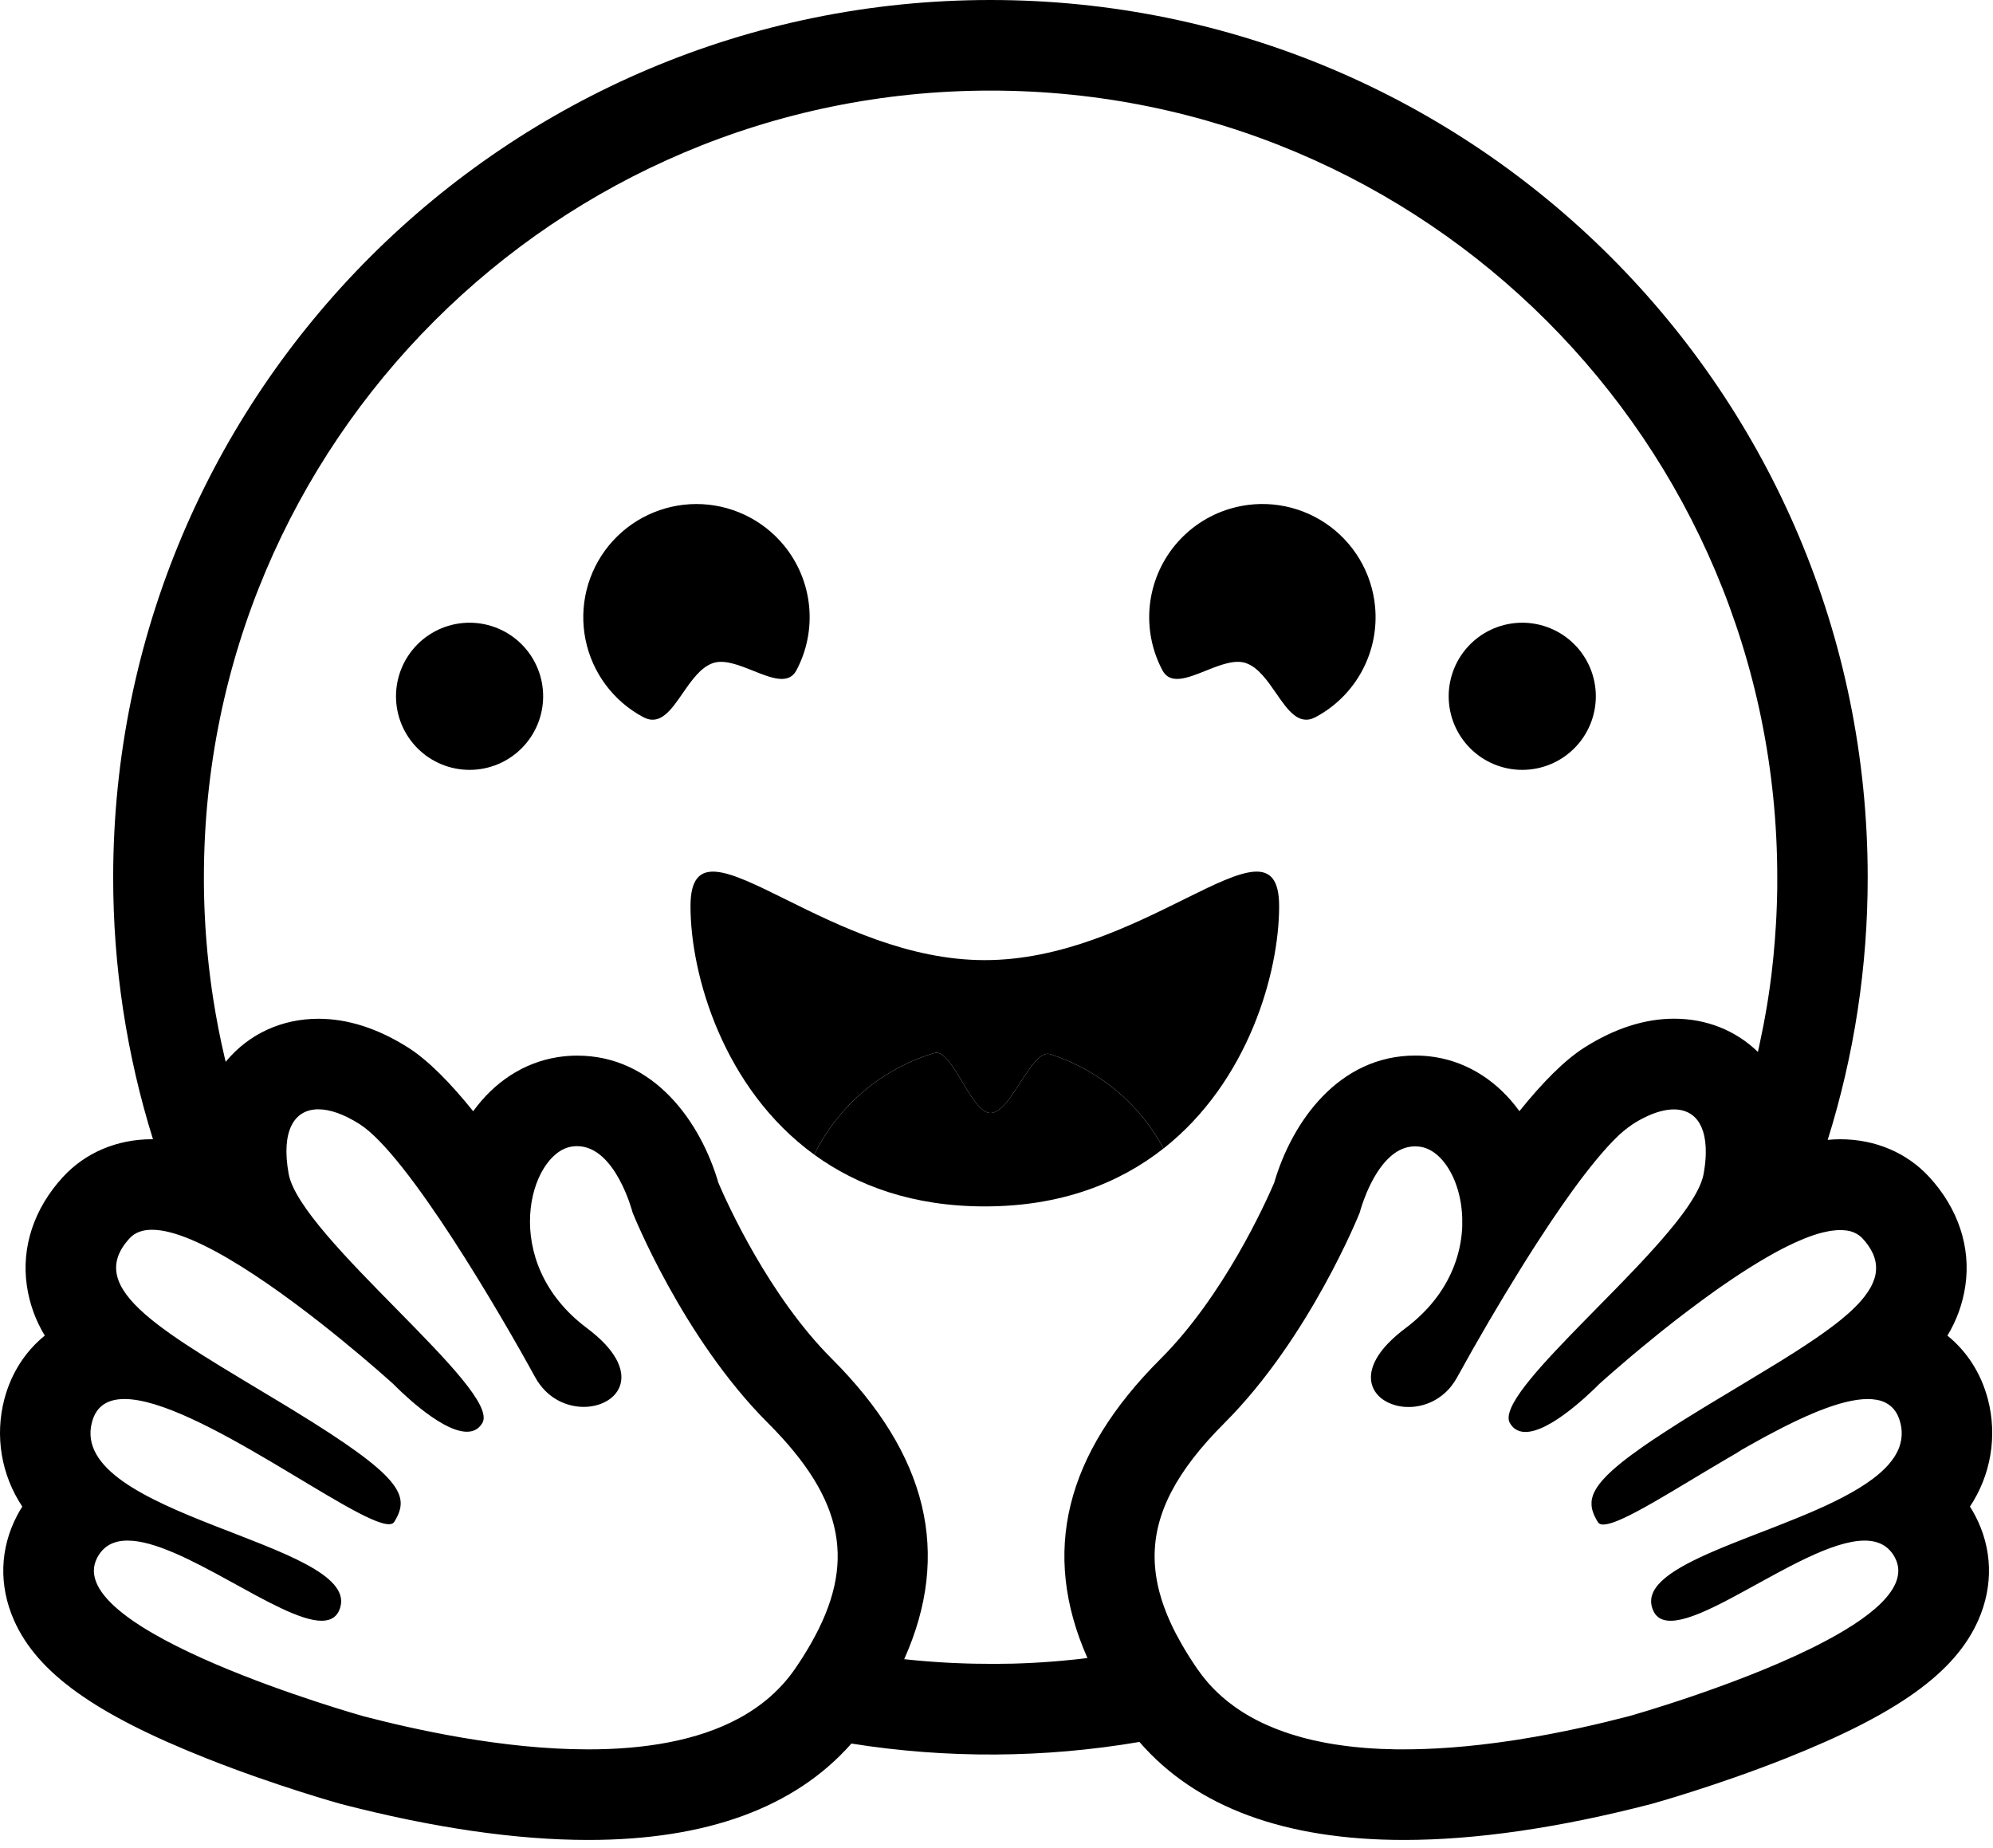
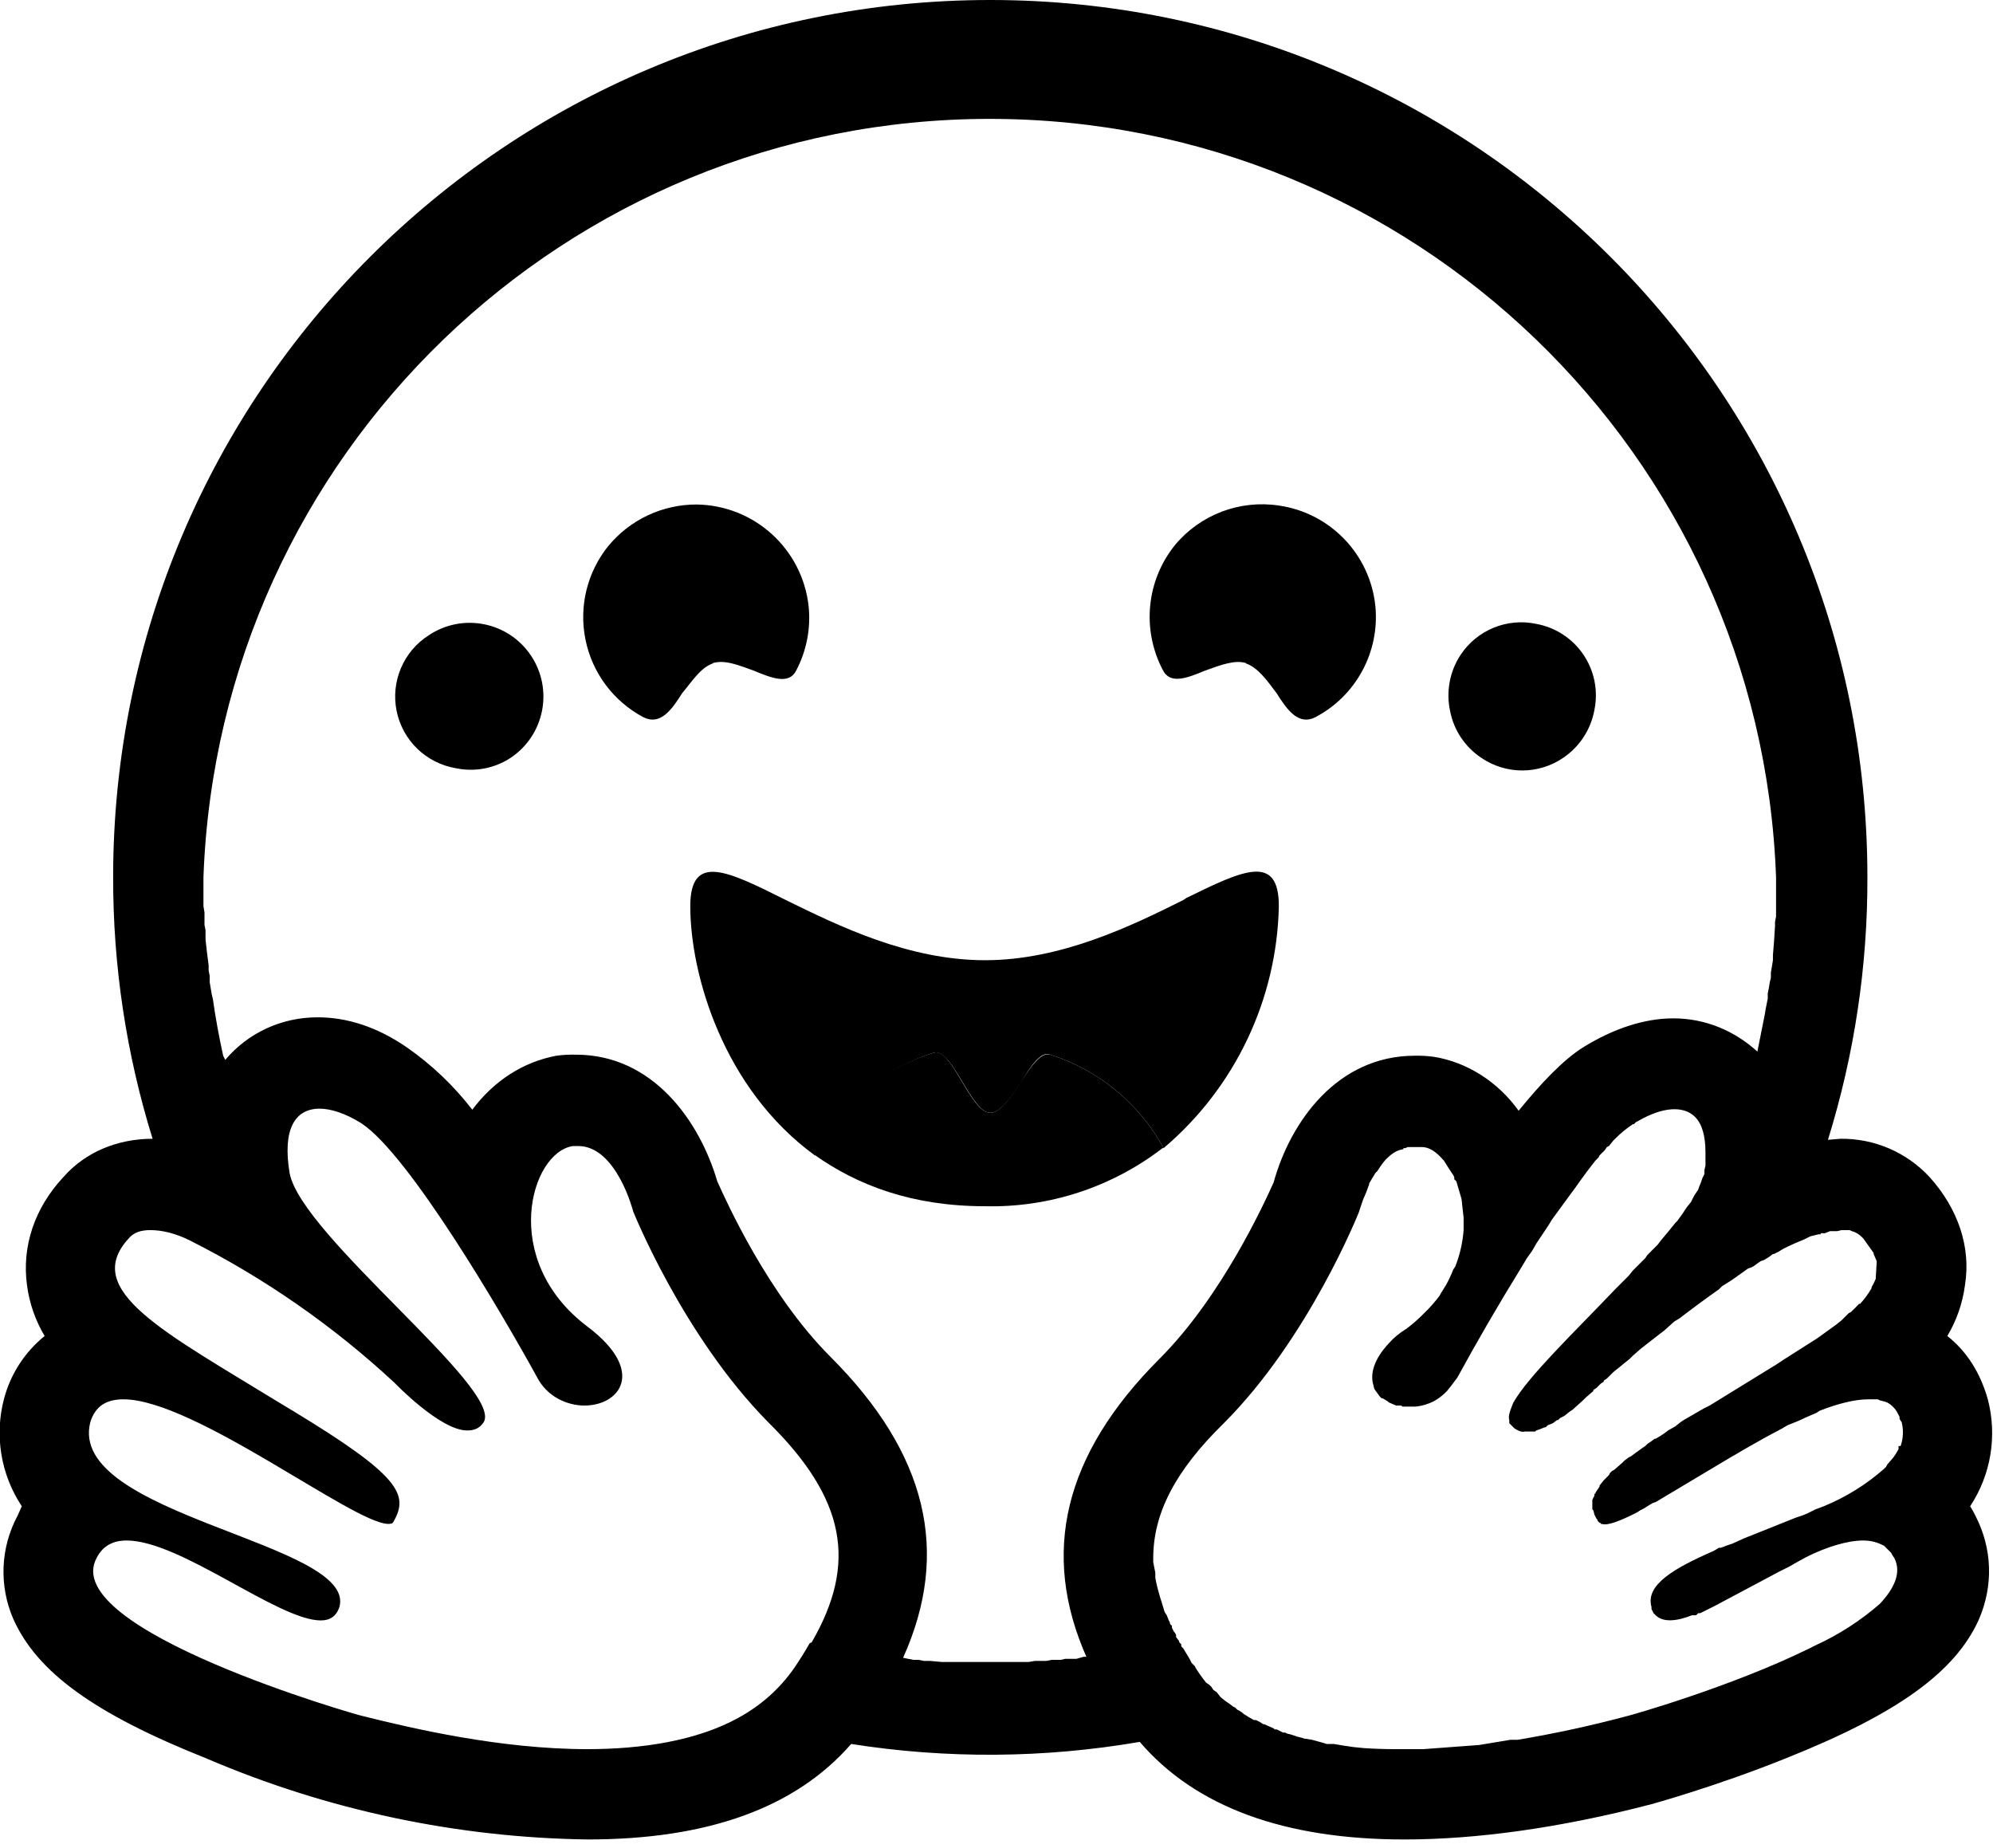
- <svg xmlns="http://www.w3.org/2000/svg" width="192" height="178" viewBox="0 0 192 178" fill="none">
-   <path d="M189.779 145.132C190.78 143.627 191.451 141.928 191.749 140.146C192.047 138.363 191.964 136.538 191.507 134.79C190.843 132.268 189.471 130.17 187.609 128.663C188.505 127.189 189.094 125.549 189.339 123.841C189.875 120.127 188.643 116.418 185.869 113.395C183.71 111.042 180.656 109.747 177.276 109.747C176.883 109.747 176.484 109.767 176.076 109.808C178.637 101.62 179.936 93.089 179.928 84.51C179.928 37.839 142.091 0 95.418 0C48.745 0 10.904 37.835 10.904 84.51C10.896 93.067 12.188 101.576 14.737 109.745H14.647C11.267 109.745 8.214 111.04 6.055 113.393C3.283 116.414 2.049 120.125 2.585 123.839C2.829 125.547 3.418 127.187 4.315 128.661C2.453 130.168 1.081 132.266 0.418 134.789C-0.04 136.537 -0.123 138.363 0.175 140.146C0.474 141.928 1.146 143.628 2.148 145.132C1.969 145.409 1.805 145.697 1.651 145.991C-0.019 149.162 -0.127 152.745 1.348 156.082C3.583 161.139 9.138 165.124 19.925 169.4C26.632 172.061 32.775 173.761 32.829 173.777C41.701 176.078 49.724 177.247 56.67 177.247C68.076 177.247 76.586 174.127 82.021 167.962C91.217 169.421 100.59 169.368 109.769 167.805C115.196 174.073 123.755 177.247 135.257 177.247C142.203 177.247 150.227 176.078 159.099 173.777C159.153 173.761 165.293 172.061 172.003 169.4C182.79 165.124 188.345 161.139 190.58 156.082C192.055 152.745 191.948 149.162 190.277 145.991C190.124 145.694 189.956 145.407 189.779 145.132ZM78.132 158.312C77.664 159.131 77.163 159.93 76.629 160.707C75.224 162.764 73.376 164.335 71.232 165.504C67.131 167.739 61.942 168.521 56.669 168.521C48.341 168.521 39.803 166.572 35.017 165.33C34.782 165.269 5.683 157.05 9.367 150.054C9.987 148.878 11.008 148.408 12.292 148.408C17.479 148.408 26.924 156.132 30.984 156.132C31.89 156.132 32.53 155.745 32.791 154.804C34.521 148.599 6.498 145.991 8.858 137.007C9.275 135.417 10.404 134.772 11.993 134.772C18.85 134.771 34.242 146.831 37.461 146.831C37.708 146.831 37.885 146.759 37.981 146.607L38.023 146.538C39.533 144.043 38.667 142.229 28.315 135.889L27.321 135.284C15.931 128.389 7.935 124.241 12.483 119.291C13.006 118.719 13.747 118.466 14.648 118.466C15.717 118.466 17.01 118.824 18.434 119.423C24.45 121.96 32.788 128.879 36.271 131.897C37.298 132.791 37.903 133.337 37.903 133.337C37.903 133.337 42.313 137.923 44.98 137.923C45.594 137.923 46.114 137.682 46.467 137.083C48.359 133.895 28.904 119.153 27.807 113.071C27.064 108.949 28.329 106.862 30.67 106.862C31.782 106.862 33.14 107.335 34.639 108.286C39.289 111.238 48.267 126.666 51.554 132.667C52.656 134.679 54.537 135.529 56.232 135.529C59.595 135.529 62.224 132.186 56.54 127.938C47.997 121.545 50.995 111.097 55.072 110.454C55.246 110.427 55.422 110.413 55.597 110.412C59.305 110.412 60.941 116.802 60.941 116.802C60.941 116.802 65.734 128.84 73.969 137.068C81.442 144.537 82.485 150.667 78.132 158.312ZM104.761 159.722L104.334 159.773L103.605 159.857C103.222 159.896 102.839 159.934 102.454 159.97L102.078 160.004L101.736 160.033L101.249 160.072C101.07 160.085 100.891 160.099 100.712 160.11L100.176 160.146L99.636 160.178L98.957 160.212L98.376 160.236L97.848 160.254L97.496 160.264H97.318C97.208 160.264 97.099 160.27 96.989 160.271H96.814C96.704 160.271 96.595 160.271 96.485 160.277L96.038 160.282H95.412C94.921 160.282 94.432 160.277 93.943 160.268L93.547 160.259C93.435 160.259 93.322 160.253 93.21 160.25L92.791 160.237L92.269 160.217L91.8 160.197L91.678 160.192L91.231 160.168C91.107 160.161 90.983 160.155 90.86 160.147L90.571 160.13C90.208 160.107 89.845 160.081 89.482 160.053L89.102 160.023L88.622 159.982L88.061 159.93C87.748 159.901 87.435 159.869 87.122 159.834H87.107C91.677 149.639 89.366 140.118 80.131 130.89C74.075 124.842 70.045 115.909 69.21 113.948C67.518 108.143 63.039 101.69 55.602 101.69C54.973 101.691 54.346 101.741 53.725 101.839C50.466 102.351 47.618 104.227 45.586 107.049C43.391 104.318 41.256 102.147 39.326 100.92C36.416 99.076 33.513 98.14 30.683 98.14C27.153 98.14 23.996 99.59 21.796 102.22L21.741 102.287L21.617 101.766L21.612 101.744C21.193 99.954 20.842 98.148 20.558 96.332C20.558 96.319 20.558 96.307 20.552 96.295L20.49 95.884C20.456 95.662 20.424 95.439 20.392 95.217C20.366 95.032 20.34 94.847 20.316 94.663C20.292 94.479 20.266 94.294 20.244 94.109C20.22 93.923 20.198 93.738 20.176 93.553C20.155 93.377 20.134 93.201 20.115 93.025L20.109 92.98C20.019 92.168 19.941 91.355 19.877 90.541L19.842 90.07C19.832 89.941 19.823 89.811 19.815 89.68C19.815 89.65 19.811 89.619 19.809 89.591L19.776 89.069C19.764 88.88 19.755 88.691 19.745 88.502C19.735 88.314 19.725 88.125 19.717 87.935L19.691 87.29L19.676 86.832L19.665 86.444C19.665 86.289 19.658 86.133 19.655 85.978L19.647 85.489C19.645 85.326 19.647 85.164 19.643 85.001C19.638 84.837 19.643 84.674 19.643 84.51C19.643 42.658 53.574 8.727 95.43 8.727C137.286 8.727 171.216 42.656 171.216 84.51V85.489C171.216 85.652 171.212 85.816 171.208 85.978C171.208 86.114 171.203 86.247 171.199 86.383C171.199 86.504 171.194 86.624 171.189 86.741C171.189 86.894 171.18 87.046 171.175 87.199V87.212C171.162 87.544 171.148 87.876 171.134 88.208L171.128 88.318L171.102 88.814L171.078 89.207C171.022 90.138 170.949 91.069 170.86 91.998V92.011C170.844 92.185 170.826 92.36 170.807 92.534C170.763 92.939 170.718 93.344 170.673 93.749L170.622 94.156L170.559 94.634C170.537 94.809 170.513 94.983 170.488 95.157C170.461 95.352 170.432 95.546 170.404 95.74L170.334 96.198L170.252 96.718C170.224 96.891 170.196 97.063 170.163 97.236C170.129 97.408 170.103 97.58 170.073 97.753C170.013 98.097 169.951 98.44 169.884 98.783C169.751 99.466 169.612 100.147 169.465 100.827C169.428 100.996 169.39 101.166 169.351 101.335C167.218 99.262 164.394 98.133 161.278 98.133C158.451 98.133 155.545 99.068 152.636 100.913C150.705 102.139 148.572 104.311 146.375 107.042C144.34 104.219 141.492 102.344 138.237 101.831C137.616 101.734 136.988 101.684 136.359 101.683C128.92 101.683 124.444 108.136 122.751 113.941C121.912 115.902 117.882 124.834 111.819 130.892C102.591 140.09 100.262 149.569 104.761 159.722ZM183.001 139.314L182.971 139.403C182.95 139.46 182.929 139.517 182.906 139.573C182.87 139.658 182.832 139.741 182.792 139.824C182.695 140.022 182.585 140.214 182.464 140.398C182.297 140.647 182.114 140.885 181.915 141.109C181.869 141.161 181.825 141.212 181.773 141.263C181.703 141.34 181.628 141.415 181.554 141.49C180.207 142.825 178.155 143.994 175.835 145.068C175.572 145.187 175.306 145.306 175.036 145.425L174.768 145.544C174.589 145.623 174.411 145.702 174.223 145.779C174.04 145.857 173.856 145.934 173.672 146.01L173.114 146.241C171.809 146.778 170.472 147.289 169.167 147.795L168.61 148.011L168.058 148.227C167.692 148.37 167.33 148.513 166.973 148.656L166.442 148.87L165.921 149.084L165.664 149.191C165.494 149.263 165.326 149.333 165.16 149.405C161.322 151.051 158.562 152.726 159.142 154.805C159.158 154.864 159.176 154.92 159.196 154.974C159.248 155.128 159.319 155.274 159.407 155.41C159.459 155.492 159.519 155.569 159.586 155.639C160.268 156.347 161.509 156.235 163.074 155.673C163.201 155.627 163.331 155.578 163.462 155.526C163.552 155.492 163.641 155.456 163.731 155.42L163.866 155.363C164.224 155.211 164.603 155.042 164.991 154.857C165.088 154.812 165.186 154.768 165.284 154.716C167.197 153.781 169.366 152.52 171.518 151.373C171.848 151.194 172.179 151.023 172.508 150.853C173.046 150.574 173.589 150.305 174.137 150.048C176.175 149.09 178.09 148.41 179.631 148.41C180.353 148.41 180.992 148.558 181.523 148.898L181.612 148.957C181.881 149.147 182.115 149.38 182.306 149.648C182.35 149.711 182.396 149.776 182.435 149.843C182.477 149.912 182.517 149.983 182.555 150.055C183.316 151.499 182.679 152.996 181.189 154.463C179.758 155.871 177.532 157.252 175.001 158.531C174.814 158.626 174.625 158.721 174.435 158.813C166.904 162.511 157.044 165.296 156.906 165.331C154.278 166.012 150.52 166.907 146.287 167.576L145.66 167.673L145.558 167.688C144.598 167.832 143.635 167.959 142.67 168.069L142.581 168.078C140.826 168.278 139.026 168.423 137.223 168.484H137.196C136.548 168.508 135.901 168.519 135.253 168.519H134.507C133.519 168.505 132.532 168.461 131.547 168.385C131.524 168.385 131.5 168.385 131.476 168.38C131.124 168.353 130.771 168.32 130.42 168.281C129.816 168.216 129.213 168.136 128.612 168.042C128.378 168.003 128.128 167.962 127.887 167.92C127.777 167.9 127.668 167.88 127.559 167.858L127.533 167.853C127.186 167.787 126.841 167.714 126.497 167.635C126.298 167.59 126.098 167.545 125.901 167.492L125.783 167.461C125.685 167.437 125.589 167.411 125.493 167.385L125.44 167.371L125.131 167.282C125.019 167.25 124.908 167.217 124.796 167.184L124.756 167.172L124.465 167.083C124.355 167.049 124.246 167.013 124.137 166.978C124.047 166.948 123.958 166.917 123.868 166.888L123.671 166.819C123.481 166.753 123.293 166.683 123.105 166.611L122.927 166.542L122.78 166.483C122.497 166.369 122.215 166.25 121.936 166.125L121.75 166.036L121.719 166.022C121.653 165.991 121.588 165.96 121.522 165.932C121.393 165.87 121.265 165.806 121.138 165.741L121.1 165.722L120.916 165.625C120.589 165.455 120.268 165.273 119.954 165.079L119.782 164.974C119.693 164.92 119.612 164.865 119.527 164.81L119.303 164.661C119.222 164.607 119.141 164.552 119.062 164.495L118.918 164.393C118.766 164.284 118.617 164.173 118.47 164.058C118.392 163.998 118.315 163.936 118.238 163.879C118.067 163.742 117.9 163.601 117.735 163.456L117.728 163.45C117.567 163.311 117.41 163.167 117.257 163.02L117.249 163.01C117.169 162.934 117.091 162.858 117.013 162.779C116.936 162.7 116.858 162.622 116.783 162.543C116.707 162.463 116.631 162.382 116.557 162.299C116.485 162.221 116.415 162.142 116.345 162.062L116.321 162.035C115.96 161.616 115.622 161.177 115.309 160.72L115.185 160.537C115.103 160.416 115.022 160.294 114.942 160.172L114.706 159.809C114.59 159.632 114.477 159.453 114.367 159.273C114.288 159.145 114.21 159.017 114.133 158.888C114.068 158.778 114.003 158.669 113.941 158.561C113.906 158.502 113.873 158.442 113.84 158.382C113.807 158.32 113.768 158.257 113.733 158.194L113.677 158.095C113.658 158.062 113.652 158.052 113.642 158.03C113.574 157.911 113.508 157.79 113.444 157.667C113.415 157.614 113.386 157.56 113.355 157.507L113.265 157.335L113.176 157.164L113.004 156.817C112.976 156.76 112.949 156.703 112.922 156.646C112.863 156.523 112.807 156.402 112.751 156.281C112.729 156.232 112.706 156.183 112.686 156.134C112.609 155.967 112.536 155.798 112.467 155.627C112.42 155.514 112.377 155.402 112.331 155.29C112.202 154.96 112.081 154.627 111.97 154.29C111.937 154.19 111.904 154.091 111.875 153.991C111.803 153.764 111.738 153.535 111.68 153.304C111.609 153.035 111.546 152.763 111.493 152.49C111.459 152.329 111.429 152.167 111.404 152.004C111.377 151.843 111.354 151.682 111.335 151.522C111.294 151.203 111.265 150.883 111.248 150.562C111.248 150.509 111.243 150.455 111.242 150.402C111.237 150.296 111.234 150.19 111.233 150.084C111.177 145.812 113.34 141.703 117.963 137.082C126.197 128.855 130.991 116.816 130.991 116.816C130.991 116.816 131.12 116.311 131.389 115.585C131.479 115.344 131.573 115.104 131.672 114.867C131.785 114.599 131.906 114.334 132.036 114.074L132.074 113.998C132.241 113.666 132.422 113.343 132.619 113.028C132.664 112.955 132.708 112.882 132.76 112.81C132.906 112.592 133.061 112.381 133.224 112.176C133.35 112.019 133.484 111.867 133.625 111.723C134.103 111.231 134.648 110.829 135.265 110.614L135.343 110.589C135.395 110.572 135.446 110.556 135.499 110.541C135.561 110.525 135.623 110.51 135.685 110.497L135.713 110.492C135.844 110.466 135.975 110.448 136.108 110.439H136.12C136.189 110.439 136.258 110.432 136.329 110.432C136.506 110.433 136.682 110.447 136.857 110.474C137.599 110.591 138.306 111.033 138.914 111.715L138.996 111.811C139.194 112.043 139.374 112.291 139.534 112.551C139.654 112.744 139.767 112.947 139.874 113.16C139.917 113.25 139.958 113.332 139.999 113.42C140.019 113.465 140.039 113.509 140.058 113.555C140.098 113.644 140.135 113.734 140.172 113.828C140.381 114.364 140.543 114.917 140.657 115.481C140.778 116.09 140.848 116.708 140.868 117.329C140.875 117.602 140.875 117.878 140.868 118.158C140.863 118.264 140.858 118.371 140.85 118.478C140.768 119.667 140.509 120.837 140.081 121.95C140.038 122.06 139.991 122.172 139.947 122.284C139.732 122.798 139.482 123.296 139.2 123.776C139.039 124.05 138.865 124.322 138.679 124.592L138.565 124.754C138.124 125.37 137.632 125.948 137.094 126.482C136.564 127.013 135.996 127.504 135.395 127.953C134.792 128.398 134.227 128.892 133.705 129.429C132.202 131.007 131.852 132.398 132.19 133.453C132.23 133.572 132.277 133.689 132.331 133.802C132.456 134.047 132.618 134.272 132.812 134.468L132.865 134.521C132.92 134.574 132.978 134.625 133.037 134.674L133.097 134.723C133.243 134.835 133.397 134.935 133.558 135.022C133.604 135.047 133.647 135.072 133.7 135.096C133.921 135.206 134.152 135.294 134.39 135.361L134.456 135.378L134.545 135.402L134.623 135.421L134.706 135.439L134.789 135.456L134.868 135.469C134.927 135.48 134.987 135.489 135.046 135.497L135.104 135.505L135.207 135.516L135.271 135.522L135.377 135.53H135.438L135.548 135.535H135.895L135.994 135.53L136.108 135.523L136.247 135.51L136.377 135.494C136.406 135.494 136.436 135.486 136.466 135.481C136.924 135.414 137.37 135.285 137.792 135.097C137.882 135.059 137.971 135.017 138.053 134.973C138.229 134.885 138.4 134.786 138.564 134.677C138.793 134.527 139.009 134.358 139.212 134.174L139.353 134.04C139.375 134.018 139.398 133.997 139.419 133.974C139.557 133.836 139.687 133.69 139.808 133.537C140.022 133.267 140.212 132.98 140.377 132.678C142.334 129.12 144.385 125.614 146.528 122.165L146.822 121.694L147.119 121.222C147.268 120.984 147.417 120.748 147.566 120.515L148.018 119.811C148.422 119.186 148.827 118.568 149.235 117.956L149.54 117.5C150.152 116.594 150.763 115.712 151.367 114.873L151.669 114.459C152.326 113.551 153.011 112.664 153.722 111.798L154.005 111.46C154.051 111.403 154.094 111.348 154.145 111.293L154.422 110.972C154.468 110.919 154.512 110.867 154.56 110.816L154.828 110.513L154.963 110.367C155.093 110.226 155.225 110.087 155.359 109.949C155.449 109.86 155.532 109.77 155.619 109.687C156.126 109.168 156.685 108.703 157.288 108.3L157.427 108.211L157.568 108.121C157.658 108.065 157.749 108.011 157.842 107.96C160.206 106.619 162.164 106.52 163.29 107.646C163.973 108.329 164.35 109.46 164.33 111.033C164.33 111.103 164.33 111.172 164.324 111.244V111.322C164.324 111.393 164.318 111.466 164.313 111.539C164.313 111.628 164.302 111.718 164.293 111.807C164.284 111.897 164.28 111.965 164.271 112.044C164.271 112.067 164.266 112.09 164.263 112.113C164.256 112.183 164.247 112.254 164.238 112.324C164.238 112.346 164.238 112.367 164.229 112.389C164.219 112.484 164.205 112.579 164.188 112.673C164.177 112.76 164.163 112.847 164.146 112.934C164.139 112.984 164.129 113.033 164.121 113.083C164.095 113.225 164.061 113.366 164.02 113.504C163.943 113.762 163.849 114.015 163.738 114.261C163.69 114.368 163.639 114.475 163.587 114.58C163.479 114.797 163.357 115.019 163.223 115.249C163.156 115.362 163.087 115.479 163.013 115.596L162.901 115.774C162.787 115.953 162.668 116.134 162.544 116.317C162.42 116.5 162.287 116.687 162.144 116.876C161.959 117.128 161.764 117.385 161.558 117.645L161.402 117.842C160.961 118.391 160.509 118.931 160.047 119.462L159.68 119.877L159.493 120.087C159.238 120.372 158.982 120.655 158.724 120.936L158.526 121.15C158.395 121.292 158.258 121.436 158.127 121.579C157.993 121.724 157.857 121.868 157.721 122.012L157.309 122.446L156.892 122.881C156.753 123.026 156.613 123.173 156.472 123.318L155.623 124.193C151.568 128.352 147.295 132.497 145.849 135.081C145.753 135.25 145.666 135.423 145.587 135.6C145.382 136.07 145.296 136.472 145.354 136.797C145.373 136.904 145.411 137.007 145.466 137.1C145.548 137.241 145.647 137.371 145.761 137.487C145.814 137.539 145.869 137.588 145.929 137.632C146.226 137.844 146.586 137.953 146.951 137.942H147.065L147.182 137.934L147.3 137.92L147.397 137.906C147.41 137.905 147.423 137.902 147.436 137.899L147.525 137.882L147.549 137.876L147.647 137.855L147.787 137.819L147.912 137.782C147.994 137.757 148.076 137.729 148.16 137.698C148.341 137.634 148.518 137.56 148.691 137.477C148.735 137.456 148.78 137.436 148.823 137.413L148.956 137.347C149.13 137.259 149.303 137.164 149.477 137.061C149.616 136.979 149.754 136.895 149.892 136.806L150.026 136.717C150.07 136.689 150.115 136.66 150.159 136.627L150.292 136.538L150.362 136.489L150.554 136.355C150.733 136.231 150.9 136.104 151.07 135.975L151.085 135.964L151.353 135.756C151.72 135.466 152.069 135.174 152.384 134.899L152.594 134.714L152.614 134.696L152.723 134.599C152.981 134.368 153.211 134.152 153.403 133.973L153.481 133.897L153.67 133.718L153.783 133.608L153.822 133.568L153.833 133.557C153.929 133.461 153.929 133.461 154.025 133.364L154.033 133.356L154.069 133.324C154.08 133.312 154.095 133.3 154.112 133.285L154.126 133.272L154.164 133.238L154.367 133.059L154.481 132.956C154.537 132.908 154.598 132.853 154.66 132.794L154.797 132.674C154.821 132.654 154.845 132.631 154.87 132.609L155.013 132.484L155.335 132.203C155.77 131.824 156.3 131.367 156.907 130.852L157.156 130.642L157.988 129.945C158.538 129.489 159.13 129.004 159.756 128.5L160.167 128.17C160.517 127.892 160.877 127.607 161.241 127.321C161.387 127.206 161.536 127.091 161.688 126.977C162.061 126.689 162.436 126.402 162.812 126.119C163.67 125.471 164.555 124.822 165.45 124.189L165.835 123.922C166.103 123.736 166.371 123.551 166.64 123.37L166.883 123.205C167.364 122.881 167.849 122.564 168.338 122.254L168.581 122.101L168.822 121.951C169.063 121.802 169.304 121.654 169.542 121.511L169.781 121.369L170.26 121.09C170.417 120.999 170.573 120.91 170.729 120.822L170.823 120.769L171.195 120.566C171.349 120.482 171.504 120.401 171.657 120.322L171.887 120.204L172.109 120.091C172.617 119.836 173.134 119.6 173.66 119.384C173.732 119.354 173.803 119.325 173.874 119.294C174.015 119.235 174.155 119.181 174.294 119.133C174.433 119.086 174.57 119.037 174.705 118.989C174.828 118.948 174.947 118.91 175.063 118.874L175.102 118.862C175.164 118.843 175.226 118.825 175.288 118.809L175.306 118.804C175.432 118.768 175.558 118.735 175.685 118.705H175.695C175.882 118.66 176.064 118.622 176.242 118.592C176.303 118.582 176.363 118.572 176.421 118.564C176.594 118.538 176.768 118.52 176.942 118.508C177.052 118.5 177.163 118.497 177.273 118.497H177.357C177.469 118.497 177.577 118.504 177.684 118.515C177.733 118.515 177.782 118.524 177.83 118.531H177.85C177.898 118.536 177.947 118.544 177.994 118.554C178.041 118.564 178.089 118.571 178.135 118.582H178.151C178.197 118.592 178.24 118.605 178.288 118.618C178.67 118.721 179.021 118.915 179.312 119.183L179.338 119.209L179.389 119.259L179.439 119.312C179.84 119.734 180.172 120.217 180.422 120.743L180.461 120.832C180.546 121.032 180.613 121.239 180.66 121.451C180.79 122.042 180.755 122.658 180.558 123.23C180.473 123.479 180.369 123.721 180.246 123.953L180.164 124.101C179.852 124.624 179.484 125.111 179.065 125.553L178.975 125.648C178.778 125.857 178.573 126.06 178.362 126.255C178.295 126.318 178.226 126.381 178.156 126.444L178.05 126.54C177.83 126.735 177.605 126.925 177.377 127.111C177.337 127.143 177.296 127.175 177.257 127.209C177.098 127.337 176.934 127.467 176.764 127.597C176.178 128.045 175.581 128.477 174.973 128.894C174.615 129.139 174.245 129.386 173.863 129.637C173.151 130.104 172.434 130.561 171.71 131.009C171.501 131.138 171.291 131.269 171.077 131.399C169.11 132.609 166.929 133.903 164.603 135.31L164.001 135.676C163.342 136.078 162.72 136.462 162.135 136.827L161.84 137.013L161.282 137.371C161.061 137.511 160.846 137.649 160.637 137.785C160.479 137.886 160.325 137.986 160.174 138.085L159.876 138.281C159.731 138.376 159.587 138.471 159.443 138.568L159.303 138.657C159.155 138.756 159.011 138.853 158.871 138.949L158.642 139.105L158.373 139.292L158.125 139.465C157.733 139.74 157.346 140.021 156.962 140.307L156.828 140.409C156.677 140.523 156.531 140.637 156.39 140.748L156.206 140.895C155.896 141.144 155.615 141.383 155.361 141.611L155.237 141.725C155.166 141.79 155.096 141.855 155.03 141.919C154.983 141.963 154.94 142.008 154.893 142.052L154.828 142.116C154.685 142.259 154.546 142.406 154.411 142.557L154.345 142.633C154.198 142.803 154.07 142.966 153.957 143.125L153.907 143.197C153.777 143.387 153.662 143.588 153.564 143.797L153.53 143.87L153.509 143.921L153.492 143.965L153.469 144.026C153.462 144.047 153.448 144.084 153.44 144.116C153.399 144.235 153.369 144.358 153.349 144.483L153.339 144.55L153.331 144.611L153.326 144.67V144.984C153.326 145.01 153.326 145.037 153.332 145.064C153.333 145.08 153.335 145.096 153.337 145.112C153.337 145.138 153.344 145.164 153.347 145.191L153.366 145.301V145.306C153.373 145.341 153.38 145.376 153.389 145.411C153.398 145.446 153.407 145.485 153.418 145.522C153.45 145.635 153.489 145.747 153.534 145.856C153.534 145.864 153.541 145.873 153.544 145.881C153.556 145.908 153.567 145.936 153.58 145.963C153.629 146.077 153.684 146.188 153.744 146.297L153.807 146.41L153.873 146.524L153.942 146.638C153.954 146.657 153.967 146.674 153.982 146.691L154.005 146.715L154.029 146.737L154.056 146.758C154.074 146.771 154.093 146.782 154.113 146.793C154.133 146.802 154.155 146.812 154.177 146.82C154.201 146.828 154.225 146.835 154.249 146.841C154.826 146.971 156.012 146.493 157.587 145.661L157.87 145.511L158.349 145.25L158.584 145.12C158.75 145.03 158.921 144.93 159.094 144.831L159.411 144.652C161.494 143.453 163.983 141.912 166.555 140.408C166.795 140.267 167.037 140.127 167.279 139.987L167.765 139.677C168.008 139.537 168.25 139.399 168.493 139.263C169.527 138.675 170.575 138.11 171.634 137.569L172.109 137.328C172.425 137.172 172.738 137.02 173.047 136.872C173.646 136.588 174.251 136.319 174.862 136.064L175.197 135.928L175.238 135.912C177.012 135.209 178.621 134.774 179.923 134.774C180.205 134.772 180.486 134.795 180.764 134.843H180.772C180.862 134.859 180.943 134.877 181.025 134.898H181.04C181.16 134.927 181.278 134.964 181.392 135.01C181.483 135.043 181.571 135.082 181.656 135.128C182.029 135.317 182.348 135.596 182.586 135.94C182.606 135.969 182.625 135.999 182.643 136.03C182.731 136.164 182.807 136.305 182.869 136.453C182.906 136.538 182.94 136.626 182.972 136.721C183.004 136.817 183.032 136.909 183.061 137.008C183.273 137.766 183.252 138.568 183.001 139.314Z" fill="black" />
-   <path fill-rule="evenodd" clip-rule="evenodd" d="M120.042 63.882C121.223 64.3 122.102 65.573 122.938 66.783C124.068 68.42 125.12 69.942 126.734 69.084C128.639 68.072 130.2 66.518 131.221 64.618C132.242 62.718 132.676 60.559 132.469 58.412C132.315 56.807 131.807 55.256 130.981 53.871C130.155 52.486 129.032 51.301 127.694 50.402C126.355 49.503 124.833 48.913 123.239 48.673C121.644 48.433 120.016 48.55 118.472 49.015C116.407 49.637 114.573 50.857 113.201 52.521C111.83 54.184 110.982 56.218 110.765 58.363C110.549 60.509 110.974 62.671 111.986 64.575C112.734 65.982 114.394 65.319 116.146 64.618C117.52 64.069 118.95 63.497 120.042 63.882ZM68.666 63.883C67.485 64.301 66.605 65.574 65.769 66.784C64.639 68.42 63.587 69.943 61.973 69.085C60.55 68.328 59.313 67.264 58.35 65.971C57.387 64.678 56.723 63.188 56.405 61.607C56.087 60.027 56.123 58.395 56.511 56.831C56.9 55.266 57.63 53.807 58.649 52.558C59.67 51.31 60.954 50.303 62.41 49.611C63.866 48.919 65.458 48.558 67.07 48.554C68.682 48.551 70.275 48.905 71.734 49.591C73.193 50.277 74.482 51.277 75.508 52.521C76.88 54.185 77.728 56.218 77.945 58.364C78.161 60.51 77.736 62.672 76.723 64.576C75.973 65.983 74.313 65.319 72.561 64.618C71.188 64.069 69.758 63.497 68.666 63.883ZM112.094 110.634C120.237 104.218 123.228 93.745 123.228 87.293C123.228 82.193 119.796 83.798 114.303 86.517L113.994 86.671C108.951 89.168 102.239 92.492 94.871 92.492C87.502 92.492 80.79 89.167 75.749 86.67C70.078 83.861 66.521 82.099 66.521 87.294C66.521 93.949 69.703 104.878 78.438 111.228C79.59 108.888 81.212 106.811 83.204 105.127C85.195 103.443 87.513 102.189 90.012 101.442C90.884 101.182 91.782 102.683 92.702 104.219C93.589 105.702 94.495 107.218 95.418 107.218C96.4 107.218 97.366 105.724 98.309 104.265C99.294 102.741 100.254 101.255 101.183 101.552C105.859 103.053 109.77 106.308 112.094 110.634Z" fill="black" />
-   <path d="M112.091 110.633C107.85 113.975 102.213 116.216 94.873 116.216C87.976 116.216 82.581 114.239 78.438 111.228C79.591 108.889 81.214 106.811 83.205 105.128C85.196 103.444 87.514 102.19 90.012 101.442C91.725 100.931 93.539 107.217 95.417 107.217C97.428 107.217 99.365 100.971 101.183 101.552C105.857 103.054 109.767 106.308 112.091 110.633Z" fill="black" />
-   <path fill-rule="evenodd" clip-rule="evenodd" d="M49.195 72.956C48.421 73.477 47.552 73.84 46.638 74.024C45.723 74.208 44.782 74.21 43.867 74.03C42.951 73.849 42.081 73.49 41.305 72.973C40.529 72.455 39.863 71.79 39.344 71.014C38.826 70.239 38.466 69.368 38.285 68.454C38.103 67.539 38.104 66.597 38.288 65.682C38.471 64.768 38.833 63.899 39.353 63.124C39.873 62.35 40.541 61.686 41.318 61.17C42.881 60.133 44.791 59.757 46.631 60.126C48.47 60.495 50.088 61.577 51.131 63.137C52.173 64.697 52.555 66.606 52.192 68.446C51.829 70.287 50.751 71.909 49.195 72.956ZM150.607 72.956C149.833 73.477 148.964 73.84 148.05 74.024C147.136 74.208 146.194 74.21 145.279 74.03C144.364 73.849 143.493 73.49 142.717 72.973C141.941 72.455 141.275 71.79 140.757 71.014C140.238 70.239 139.878 69.368 139.697 68.454C139.516 67.539 139.517 66.597 139.7 65.682C139.883 64.768 140.245 63.899 140.765 63.124C141.285 62.35 141.953 61.686 142.73 61.17C144.293 60.133 146.204 59.757 148.043 60.126C149.882 60.495 151.5 61.577 152.543 63.137C153.585 64.697 153.967 66.606 153.604 68.446C153.241 70.287 152.163 71.909 150.607 72.956Z" fill="black" />
+ <svg xmlns="http://www.w3.org/2000/svg" width="192" height="178" fill="none" viewBox="0 0 192 178">
+   <path fill="#000" d="M189.8 145.1a12.8 12.8 0 0 0 1.7-10.3c-.7-2.5-2-4.6-3.9-6.1a12.8 12.8 0 0 0 1.7-4.9c.6-3.7-.7-7.4-3.4-10.4a11.5 11.5 0 0 0-8.6-3.7l-1.2.1a84.5 84.5 0 0 0 3.8-25.3 84.5 84.5 0 0 0-169 0 84.5 84.5 0 0 0 3.8 25.2c-3.4 0-6.5 1.3-8.6 3.7-2.8 3-4 6.7-3.5 10.4a12.8 12.8 0 0 0 1.7 4.9 11.6 11.6 0 0 0-3.9 6 12.8 12.8 0 0 0 1.7 10.4l-.4.9a11.4 11.4 0 0 0-.4 10c2.3 5.1 7.8 9.1 18.6 13.4a96.7 96.7 0 0 0 36.7 7.8c11.5 0 20-3 25.4-9.2a85.5 85.5 0 0 0 27.8-.2c5.4 6.3 14 9.4 25.5 9.4 6.9 0 15-1.1 23.8-3.4 0 0 6.2-1.7 12.9-4.4 10.8-4.3 16.3-8.3 18.6-13.3 1.5-3.4 1.3-7-.3-10.1a10 10 0 0 0-.5-.9M78 158.3a34 34 0 0 1-1.5 2.4c-1.4 2-3.2 3.6-5.4 4.8-4 2.2-9.3 3-14.5 3-8.4 0-16.9-2-21.7-3.2-.2 0-29.3-8.3-25.6-15.2.6-1.2 1.6-1.7 2.9-1.7 5.2 0 14.6 7.7 18.7 7.7.9 0 1.5-.4 1.8-1.3 1.7-6.2-26.3-8.8-24-17.8.5-1.6 1.6-2.2 3.2-2.2 6.8 0 22.2 12 25.5 12 .2 0 .4 0 .5-.2 1.5-2.6.7-4.4-9.7-10.7l-1-.6c-11.4-7-19.4-11-14.8-16 .5-.6 1.2-.8 2.1-.8 1.1 0 2.4.3 3.8 1A85.6 85.6 0 0 1 38 133.2s4.4 4.6 7 4.6c.7 0 1.2-.2 1.6-.8 1.9-3.2-17.6-18-18.7-24-.7-4.2.5-6.2 2.9-6.2 1 0 2.4.4 4 1.4 4.6 3 13.6 18.4 16.9 24.4 1 2 3 2.8 4.6 2.8 3.4 0 6-3.3.3-7.6-8.5-6.4-5.5-16.8-1.4-17.4h.5c3.7 0 5.3 6.3 5.3 6.3s4.8 12 13 20.3c7.5 7.4 8.6 13.6 4.2 21.2m26.7 1.4h-.5l-.7.2h-1.1l-.4.1h-.9l-.5.1h-1.1l-.6.1h-8.4a80 80 0 0 1-1.1-.1H89l-.5-.1h-.5a50 50 0 0 1-1-.2c4.6-10.2 2.3-19.7-7-29-6-6-10-14.9-10.9-16.9-1.7-5.8-6.2-12.2-13.6-12.2a12 12 0 0 0-1.9.1c-3.2.6-6 2.4-8.1 5.2a28.6 28.6 0 0 0-6.3-6c-2.9-2-5.8-2.9-8.6-2.9-3.5 0-6.7 1.5-8.9 4.1l-.2-.4a74 74 0 0 1-1-5.5l-.1-.4a90 90 0 0 1-.2-1.2V94l-.1-.5V93a78 78 0 0 1-.3-2.5v-.9l-.1-.5v-1.2l-.1-.6v-2.8a75.8 75.8 0 0 1 151.5 0v3.8l-.1.5v.4a79 79 0 0 1-.2 2.8v.5l-.2 1.2v.5l-.1.4-.1.6-.1.5v.5l-.1.5-.1.5-.1.6-.2 1a101 101 0 0 1-.4 2l-.1.5c-2.2-2-5-3.2-8.1-3.2-2.8 0-5.8 1-8.7 2.8-1.9 1.2-4 3.4-6.2 6.1-2-2.8-5-4.7-8.2-5.2a12 12 0 0 0-1.8-.1c-7.5 0-12 6.4-13.6 12.2-.9 2-5 11-11 17-9.2 9.2-11.5 18.7-7 28.8m78.2-20.4V139.6a5.3 5.3 0 0 1-.5.8l-.6.7-.1.2-.2.2a20.6 20.6 0 0 1-5.8 3.6l-.8.3-.2.1-.6.3-.5.2-.6.2-4 1.6-.5.2-.5.2-1.1.5-.6.2-.5.2h-.2l-.5.3c-3.9 1.7-6.6 3.3-6 5.4v.2l.2.4.2.2c.7.7 2 .6 3.5 0h.4l.2-.2h.2l1-.5.4-.2 6.2-3.3 1-.5a46 46 0 0 1 1.6-.9c2-1 4-1.6 5.5-1.6.8 0 1.4.2 2 .5l.7.7.1.2.2.3c.7 1.4 0 2.9-1.4 4.4a25.6 25.6 0 0 1-6.2 4l-.6.3c-7.5 3.7-17.4 6.5-17.5 6.5a113 113 0 0 1-10.6 2.3h-.7l-3 .5-5.4.4h-2.7a47 47 0 0 1-3-.1l-1-.1a38 38 0 0 1-1.9-.3h-.7l-.3-.1a28 28 0 0 1-1.1-.3l-.6-.1h-.1l-.3-.1-.4-.1-.3-.1-.3-.1-.4-.1-.2-.1h-.2l-.6-.3h-.2l-.1-.1a24 24 0 0 1-.9-.4h-.1l-.3-.2a17 17 0 0 1-.4-.2h-.2a15 15 0 0 1-1-.6l-.1-.1-.3-.2-.2-.1a8 8 0 0 1-.2-.2l-.2-.1-.4-.3-.3-.2a14 14 0 0 1-.5-.4 12 12 0 0 1-.4-.5l-.3-.2-.2-.3-.2-.2a12 12 0 0 1-.3-.2 15 15 0 0 1-1-1.4l-.1-.2-.3-.3-.2-.4a30 30 0 0 1-.6-1l-.2-.2v-.2l-.2-.2v-.1l-.3-.4v-.2l-.1-.2-.1-.1-.2-.4v-.2q-.2-.1-.2-.3l-.1-.2-.2-.5-.2-.3-.3-1-.1-.3a12 12 0 0 1-.2-.7 13 13 0 0 1-.2-.8 9 9 0 0 1-.1-.5v-.5l-.2-1v-.1a8 8 0 0 1 0-.3c0-4.3 2.1-8.4 6.8-13 8.2-8.2 13-20.3 13-20.3l.4-1.2.3-.7.3-.8v-.1l.6-1 .2-.2a10 10 0 0 1 .4-.6 6 6 0 0 1 .4-.5c.5-.5 1-.9 1.7-1v-.1h.2l.2-.1H137c.7 0 1.4.5 2 1.2l.1.1.5.8.4.6.1.2v.2l.2.2.5 1.7.2 1.8v1.2a12 12 0 0 1-.8 3.5l-.2.3a12 12 0 0 1-.7 1.5l-.5.8-.1.2a13.5 13.5 0 0 1-1.5 1.7 15.5 15.5 0 0 1-1.7 1.5q-1 .6-1.7 1.4c-1.5 1.6-1.8 3-1.5 4l.1.4.5.7.2.2h.1l.5.3.1.1.7.3h.5l.1.1H136.4a5 5 0 0 0 1.7-.5 5.3 5.3 0 0 0 1.1-.8l.2-.2.4-.5.6-.8a229 229 0 0 1 6.1-10.5l.3-.5.3-.5.5-.7.4-.7 1.2-1.8.3-.5 1.9-2.6.3-.4a55 55 0 0 1 2-2.7l.3-.3.1-.2.3-.3.2-.2.2-.3.2-.1.4-.5.2-.2a10.5 10.5 0 0 1 1.7-1.4h.1l.2-.2.2-.1c2.4-1.4 4.4-1.5 5.5-.4.7.7 1 1.9 1 3.4v1.3l-.1.4a4 4 0 0 1 0 .2v.2l-.2.4a6 6 0 0 1-.3.8 9 9 0 0 1-.1.3l-.4.6-.2.4-.1.2-.4.5-.4.6-.5.7-.2.2a54 54 0 0 1-1.4 1.7l-.3.4-.2.2-.8.8-.2.3-.4.4-.4.4-.4.4-.4.5-.4.4-.9.9c-4 4.2-8.3 8.3-9.8 10.9a6 6 0 0 0-.2.5c-.2.5-.3.9-.2 1.2v.3l.4.4.1.1c.3.2.7.4 1 .3H147.9l.1-.1.3-.1.5-.2h.1l.2-.2.5-.2.4-.3h.1l.2-.2.2-.1.2-.1.5-.4.3-.2 1-.9.2-.2.1-.1.7-.6v-.1l.3-.2.1-.1.2-.2.1-.1.3-.2v-.1l.3-.2.1-.1.2-.2.3-.3 1.6-1.3.3-.3.8-.7 1.8-1.4.4-.3 1-.9.5-.3a115 115 0 0 1 3.8-2.8l.3-.3.8-.5.3-.2 1.4-1 .3-.1.2-.1.7-.5.3-.1.5-.3.4-.3h.1l.4-.2.5-.3.2-.1.2-.1a23 23 0 0 1 1.6-.7l.2-.1.4-.2.4-.1.4-.1h.2v-.1h.4l.5-.2h.7l.4-.1H178.2l.2.1c.4.1.7.3 1 .6l.1.1 1 1.4v.1l.3.7-.1 1.7a5 5 0 0 1-.4.8v.1a8.3 8.3 0 0 1-1.1 1.5h-.1a13 13 0 0 1-.8.8l-.2.1-.6.6-.1.1-.5.4-1.8 1.3-1.1.7-2.2 1.4-.6.4-6.5 4-.6.3-1.9 1.1-.3.2-.5.4-.7.4-.4.3-.3.2-.5.3h-.1l-.4.3-.3.2-.2.2-.3.2-1.1.8-.2.1-.4.3-.2.2-.8.7-.2.1-.2.2-.1.2-.5.5-.4.5v.1l-.4.6v.1h-.1v.2a2 2 0 0 0-.2.4v.9l.1.1.1.4.2.4.1.1v.1l.1.1.1.1h.1v.1h.1c.6.2 1.8-.3 3.4-1.1l.3-.2.4-.2.3-.2.5-.3.3-.1 7.2-4.3.7-.4.5-.3.7-.4a80 80 0 0 1 3.1-1.7l.5-.3 1-.4a42 42 0 0 1 1.8-.8l.3-.2c1.8-.7 3.4-1.1 4.7-1.1h.9l.2.1.4.1.3.1a2.5 2.5 0 0 1 1 1l.2.4v.2l.2.3a4 4 0 0 1-.1 2.3" />
+   <path fill="#000" fill-rule="evenodd" d="M120 63.9c1.2.4 2.1 1.7 3 2.9 1 1.6 2.1 3.1 3.7 2.3a10.9 10.9 0 0 0 5.8-10.7 10.9 10.9 0 0 0-9.3-9.7 10.9 10.9 0 0 0-10 3.8 11 11 0 0 0-1.2 12c.7 1.5 2.4.8 4.1.1 1.4-.5 2.9-1.1 4-.7m-51.4 0c-1.2.4-2 1.7-3 2.9-1 1.6-2.1 3.1-3.7 2.3a10.9 10.9 0 0 1-5.6-7.5 10.9 10.9 0 0 1 2.2-9 11 11 0 0 1 8.5-4 11 11 0 0 1 10.8 9.8 10.9 10.9 0 0 1-1.2 6.2c-.7 1.4-2.4.7-4.1 0-1.4-.5-2.8-1.1-4-.7m43.5 46.7a31.4 31.4 0 0 0 11.1-23.3c0-5.1-3.4-3.5-8.9-.8l-.3.2c-5 2.5-11.8 5.8-19.1 5.8-7.4 0-14.1-3.3-19.2-5.8-5.6-2.8-9.2-4.6-9.2.6 0 6.6 3.2 17.6 12 24a19 19 0 0 1 11.5-9.9c.9-.2 1.8 1.3 2.7 2.8.9 1.5 1.8 3 2.7 3 1 0 2-1.5 3-3 .9-1.5 1.9-3 2.8-2.6a19 19 0 0 1 10.9 9" clip-rule="evenodd" />
+   <path fill="#000" d="M112 110.6a27 27 0 0 1-17.1 5.6c-7 0-12.3-2-16.5-5a19 19 0 0 1 11.6-9.8c1.7-.5 3.5 5.8 5.4 5.8 2 0 4-6.2 5.8-5.6a19 19 0 0 1 10.9 9" />
+   <path fill="#000" fill-rule="evenodd" d="M49.2 73a7 7 0 0 1-5.3 1 7 7 0 0 1-2.6-12.8A7 7 0 0 1 49.2 73m101.4 0a7 7 0 0 1-7.9 0 7 7 0 0 1-3-4.5 7.1 7.1 0 0 1 1-5.4 7 7 0 0 1 7.3-3 7 7 0 0 1 5.6 8.3 7.1 7.1 0 0 1-3 4.6" clip-rule="evenodd" />
</svg>
